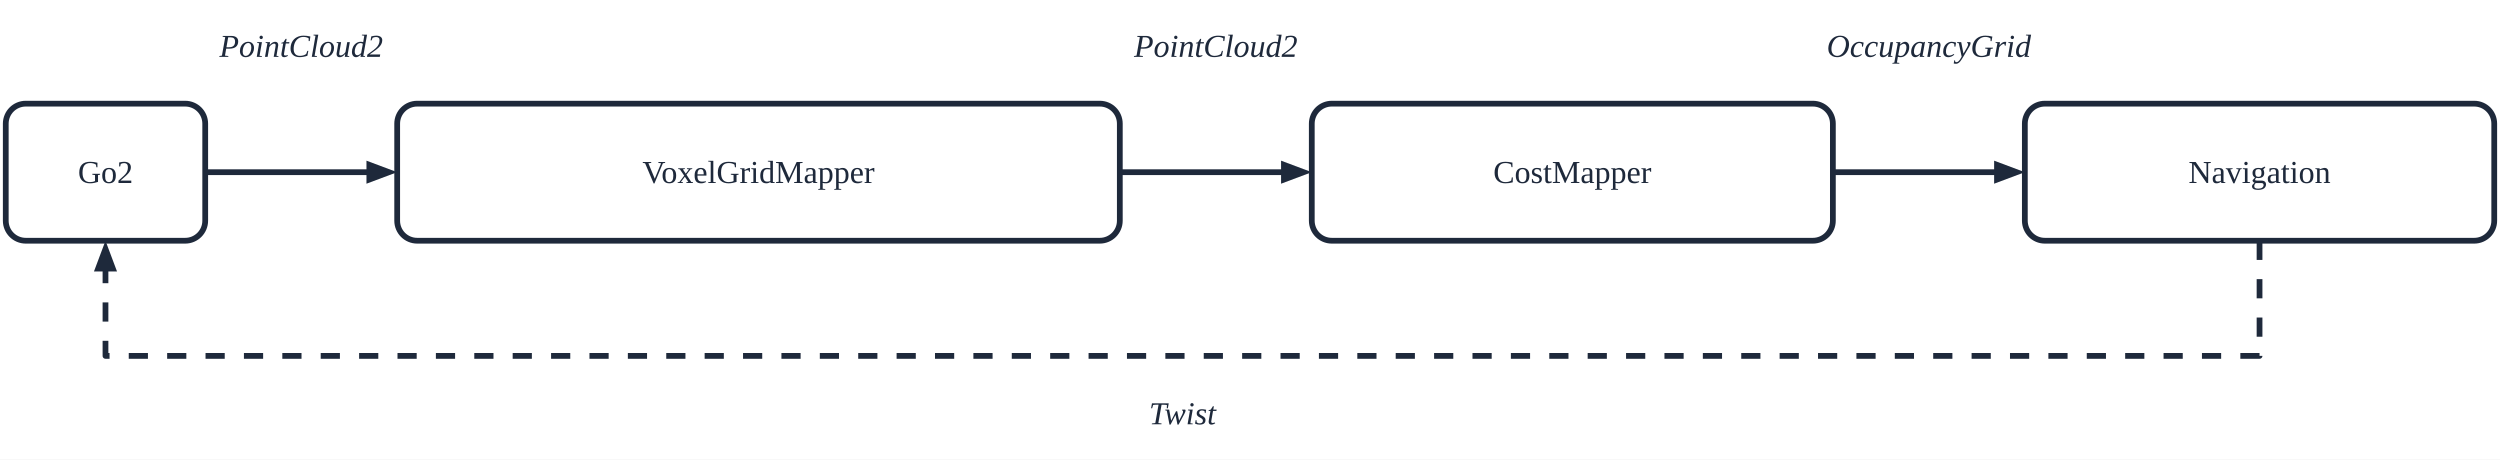
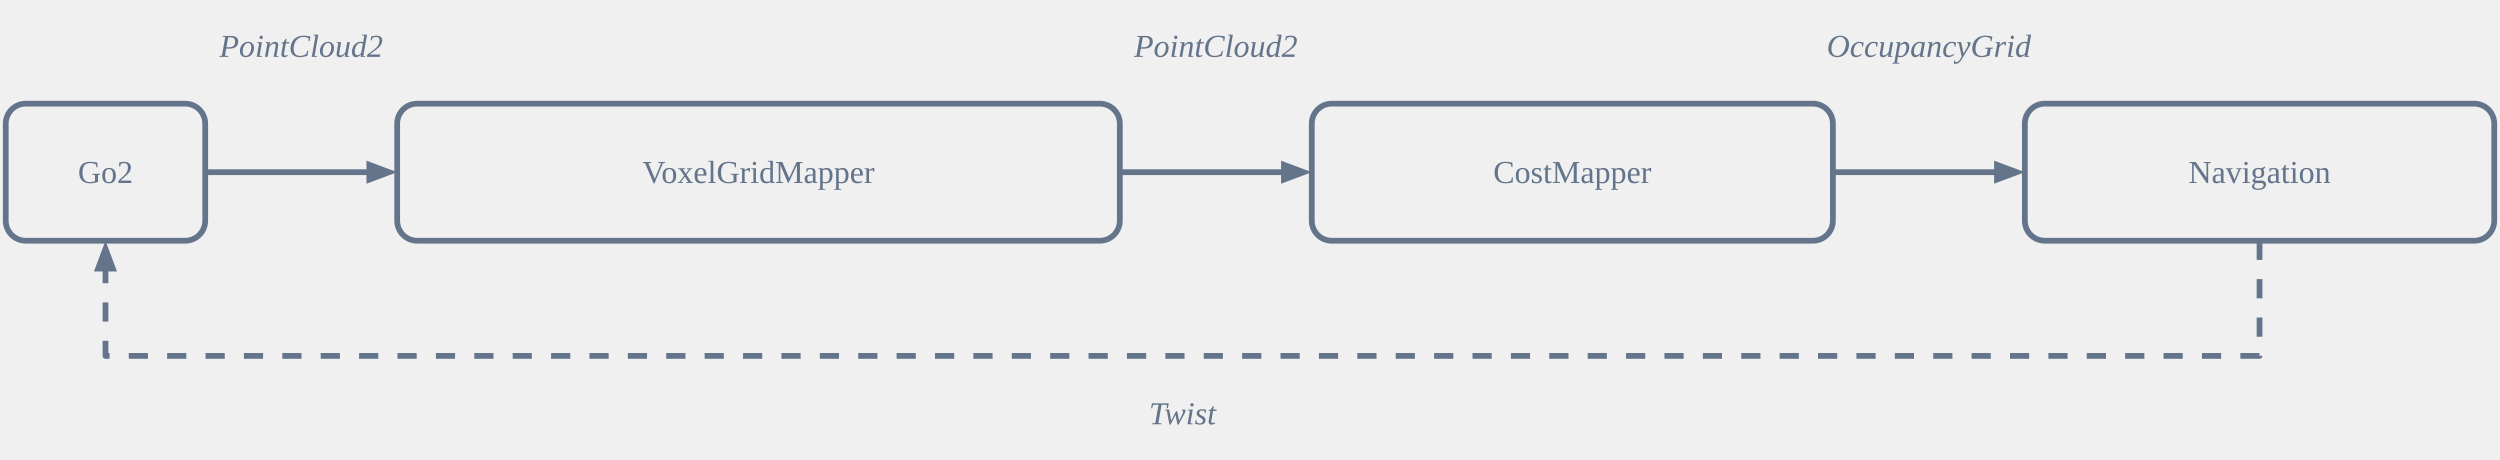
- <svg xmlns="http://www.w3.org/2000/svg" style="font-size:initial;" class="pikchr" viewBox="0 0 937.682 172.368">
-   <rect x="0" y="0" width="937.682" height="172.368" fill="#ffffff" />
-   <path d="M9.66,90.288L69.471,90.288A7.5 7.5 0 0 0 76.971 82.788L76.971,46.38A7.5 7.5 0 0 0 69.471 38.88L9.66,38.88A7.5 7.5 0 0 0 2.16 46.38L2.16,82.788A7.5 7.5 0 0 0 9.66 90.288Z" style="fill:none;stroke-width:2.16;stroke:rgb(30,41,59);" />
-   <text x="39.565" y="64.584" text-anchor="middle" fill="rgb(30,41,59)" dominant-baseline="central">Go2</text>
-   <polygon points="148.971,64.584 137.451,68.904 137.451,60.264" style="fill:rgb(30,41,59)" />
-   <path d="M76.971,64.584L143.211,64.584" style="fill:none;stroke-width:2.16;stroke:rgb(30,41,59);" />
-   <path d="M156.471,90.288L412.513,90.288A7.5 7.5 0 0 0 420.013 82.788L420.013,46.38A7.5 7.5 0 0 0 412.513 38.88L156.471,38.88A7.5 7.5 0 0 0 148.971 46.38L148.971,82.788A7.5 7.5 0 0 0 156.471 90.288Z" style="fill:none;stroke-width:2.16;stroke:rgb(30,41,59);" />
-   <text x="284.492" y="64.584" text-anchor="middle" fill="rgb(30,41,59)" dominant-baseline="central">VoxelGridMapper</text>
-   <polygon points="492.013,64.584 480.493,68.904 480.493,60.264" style="fill:rgb(30,41,59)" />
-   <path d="M420.013,64.584L486.253,64.584" style="fill:none;stroke-width:2.16;stroke:rgb(30,41,59);" />
-   <path d="M499.513,90.288L679.962,90.288A7.5 7.5 0 0 0 687.462 82.788L687.462,46.38A7.5 7.5 0 0 0 679.962 38.88L499.513,38.88A7.5 7.5 0 0 0 492.013 46.38L492.013,82.788A7.5 7.5 0 0 0 499.513 90.288Z" style="fill:none;stroke-width:2.16;stroke:rgb(30,41,59);" />
-   <text x="589.738" y="64.584" text-anchor="middle" fill="rgb(30,41,59)" dominant-baseline="central">CostMapper</text>
-   <polygon points="759.462,64.584 747.942,68.904 747.942,60.264" style="fill:rgb(30,41,59)" />
-   <path d="M687.462,64.584L753.702,64.584" style="fill:none;stroke-width:2.16;stroke:rgb(30,41,59);" />
-   <path d="M766.962,90.288L928.022,90.288A7.5 7.5 0 0 0 935.522 82.788L935.522,46.38A7.5 7.5 0 0 0 928.022 38.88L766.962,38.88A7.5 7.5 0 0 0 759.462 46.38L759.462,82.788A7.5 7.5 0 0 0 766.962 90.288Z" style="fill:none;stroke-width:2.16;stroke:rgb(30,41,59);" />
-   <text x="847.492" y="64.584" text-anchor="middle" fill="rgb(30,41,59)" dominant-baseline="central">Navigation</text>
-   <text x="112.971" y="17.28" text-anchor="middle" font-style="italic" fill="rgb(30,41,59)" dominant-baseline="central">PointCloud2</text>
-   <text x="456.013" y="17.28" text-anchor="middle" font-style="italic" fill="rgb(30,41,59)" dominant-baseline="central">PointCloud2</text>
-   <text x="723.462" y="17.28" text-anchor="middle" font-style="italic" fill="rgb(30,41,59)" dominant-baseline="central">OccupancyGrid</text>
-   <polygon points="39.565,90.288 43.885,101.808 35.245,101.808" style="fill:rgb(30,41,59)" />
-   <path d="M847.492,90.288L847.492,133.488L39.565,133.488L39.565,96.048" style="fill:none;stroke-width:2.16;stroke-linejoin:round;stroke:rgb(30,41,59);stroke-dasharray:7.2,7.2;" />
-   <text x="443.529" y="155.088" text-anchor="middle" font-style="italic" fill="rgb(30,41,59)" dominant-baseline="central">Twist</text>
+ <svg xmlns="http://www.w3.org/2000/svg" style="font-size:initial;" class="pikchr" viewBox="0 0 937.682 172.368" data-pikchr-date="20260403102956">
+   <path d="M9.66,90.288L69.471,90.288A7.5 7.5 0 0 0 76.971 82.788L76.971,46.38A7.5 7.5 0 0 0 69.471 38.88L9.66,38.88A7.5 7.5 0 0 0 2.16 46.38L2.16,82.788A7.5 7.5 0 0 0 9.66 90.288Z" style="fill:none;stroke-width:2.16;stroke:rgb(100,116,139);" />
+   <text x="39.565" y="64.584" text-anchor="middle" fill="rgb(100,116,139)" dominant-baseline="central">Go2</text>
+   <polygon points="148.971,64.584 137.451,68.904 137.451,60.264" style="fill:rgb(100,116,139)" />
+   <path d="M76.971,64.584L143.211,64.584" style="fill:none;stroke-width:2.16;stroke:rgb(100,116,139);" />
+   <path d="M156.471,90.288L412.513,90.288A7.5 7.5 0 0 0 420.013 82.788L420.013,46.38A7.5 7.5 0 0 0 412.513 38.88L156.471,38.88A7.5 7.5 0 0 0 148.971 46.38L148.971,82.788A7.5 7.5 0 0 0 156.471 90.288Z" style="fill:none;stroke-width:2.16;stroke:rgb(100,116,139);" />
+   <text x="284.492" y="64.584" text-anchor="middle" fill="rgb(100,116,139)" dominant-baseline="central">VoxelGridMapper</text>
+   <polygon points="492.013,64.584 480.493,68.904 480.493,60.264" style="fill:rgb(100,116,139)" />
+   <path d="M420.013,64.584L486.253,64.584" style="fill:none;stroke-width:2.16;stroke:rgb(100,116,139);" />
+   <path d="M499.513,90.288L679.962,90.288A7.5 7.5 0 0 0 687.462 82.788L687.462,46.38A7.5 7.5 0 0 0 679.962 38.88L499.513,38.88A7.5 7.5 0 0 0 492.013 46.38L492.013,82.788A7.5 7.5 0 0 0 499.513 90.288Z" style="fill:none;stroke-width:2.16;stroke:rgb(100,116,139);" />
+   <text x="589.738" y="64.584" text-anchor="middle" fill="rgb(100,116,139)" dominant-baseline="central">CostMapper</text>
+   <polygon points="759.462,64.584 747.942,68.904 747.942,60.264" style="fill:rgb(100,116,139)" />
+   <path d="M687.462,64.584L753.702,64.584" style="fill:none;stroke-width:2.16;stroke:rgb(100,116,139);" />
+   <path d="M766.962,90.288L928.022,90.288A7.5 7.5 0 0 0 935.522 82.788L935.522,46.38A7.5 7.5 0 0 0 928.022 38.88L766.962,38.88A7.5 7.5 0 0 0 759.462 46.38L759.462,82.788A7.5 7.5 0 0 0 766.962 90.288Z" style="fill:none;stroke-width:2.16;stroke:rgb(100,116,139);" />
+   <text x="847.492" y="64.584" text-anchor="middle" fill="rgb(100,116,139)" dominant-baseline="central">Navigation</text>
+   <text x="112.971" y="17.28" text-anchor="middle" font-style="italic" fill="rgb(100,116,139)" dominant-baseline="central">PointCloud2</text>
+   <text x="456.013" y="17.28" text-anchor="middle" font-style="italic" fill="rgb(100,116,139)" dominant-baseline="central">PointCloud2</text>
+   <text x="723.462" y="17.28" text-anchor="middle" font-style="italic" fill="rgb(100,116,139)" dominant-baseline="central">OccupancyGrid</text>
+   <polygon points="39.565,90.288 43.885,101.808 35.245,101.808" style="fill:rgb(100,116,139)" />
+   <path d="M847.492,90.288L847.492,133.488L39.565,133.488L39.565,96.048" style="fill:none;stroke-width:2.16;stroke-linejoin:round;stroke:rgb(100,116,139);stroke-dasharray:7.2,7.2;" />
+   <text x="443.529" y="155.088" text-anchor="middle" font-style="italic" fill="rgb(100,116,139)" dominant-baseline="central">Twist</text>
</svg>
